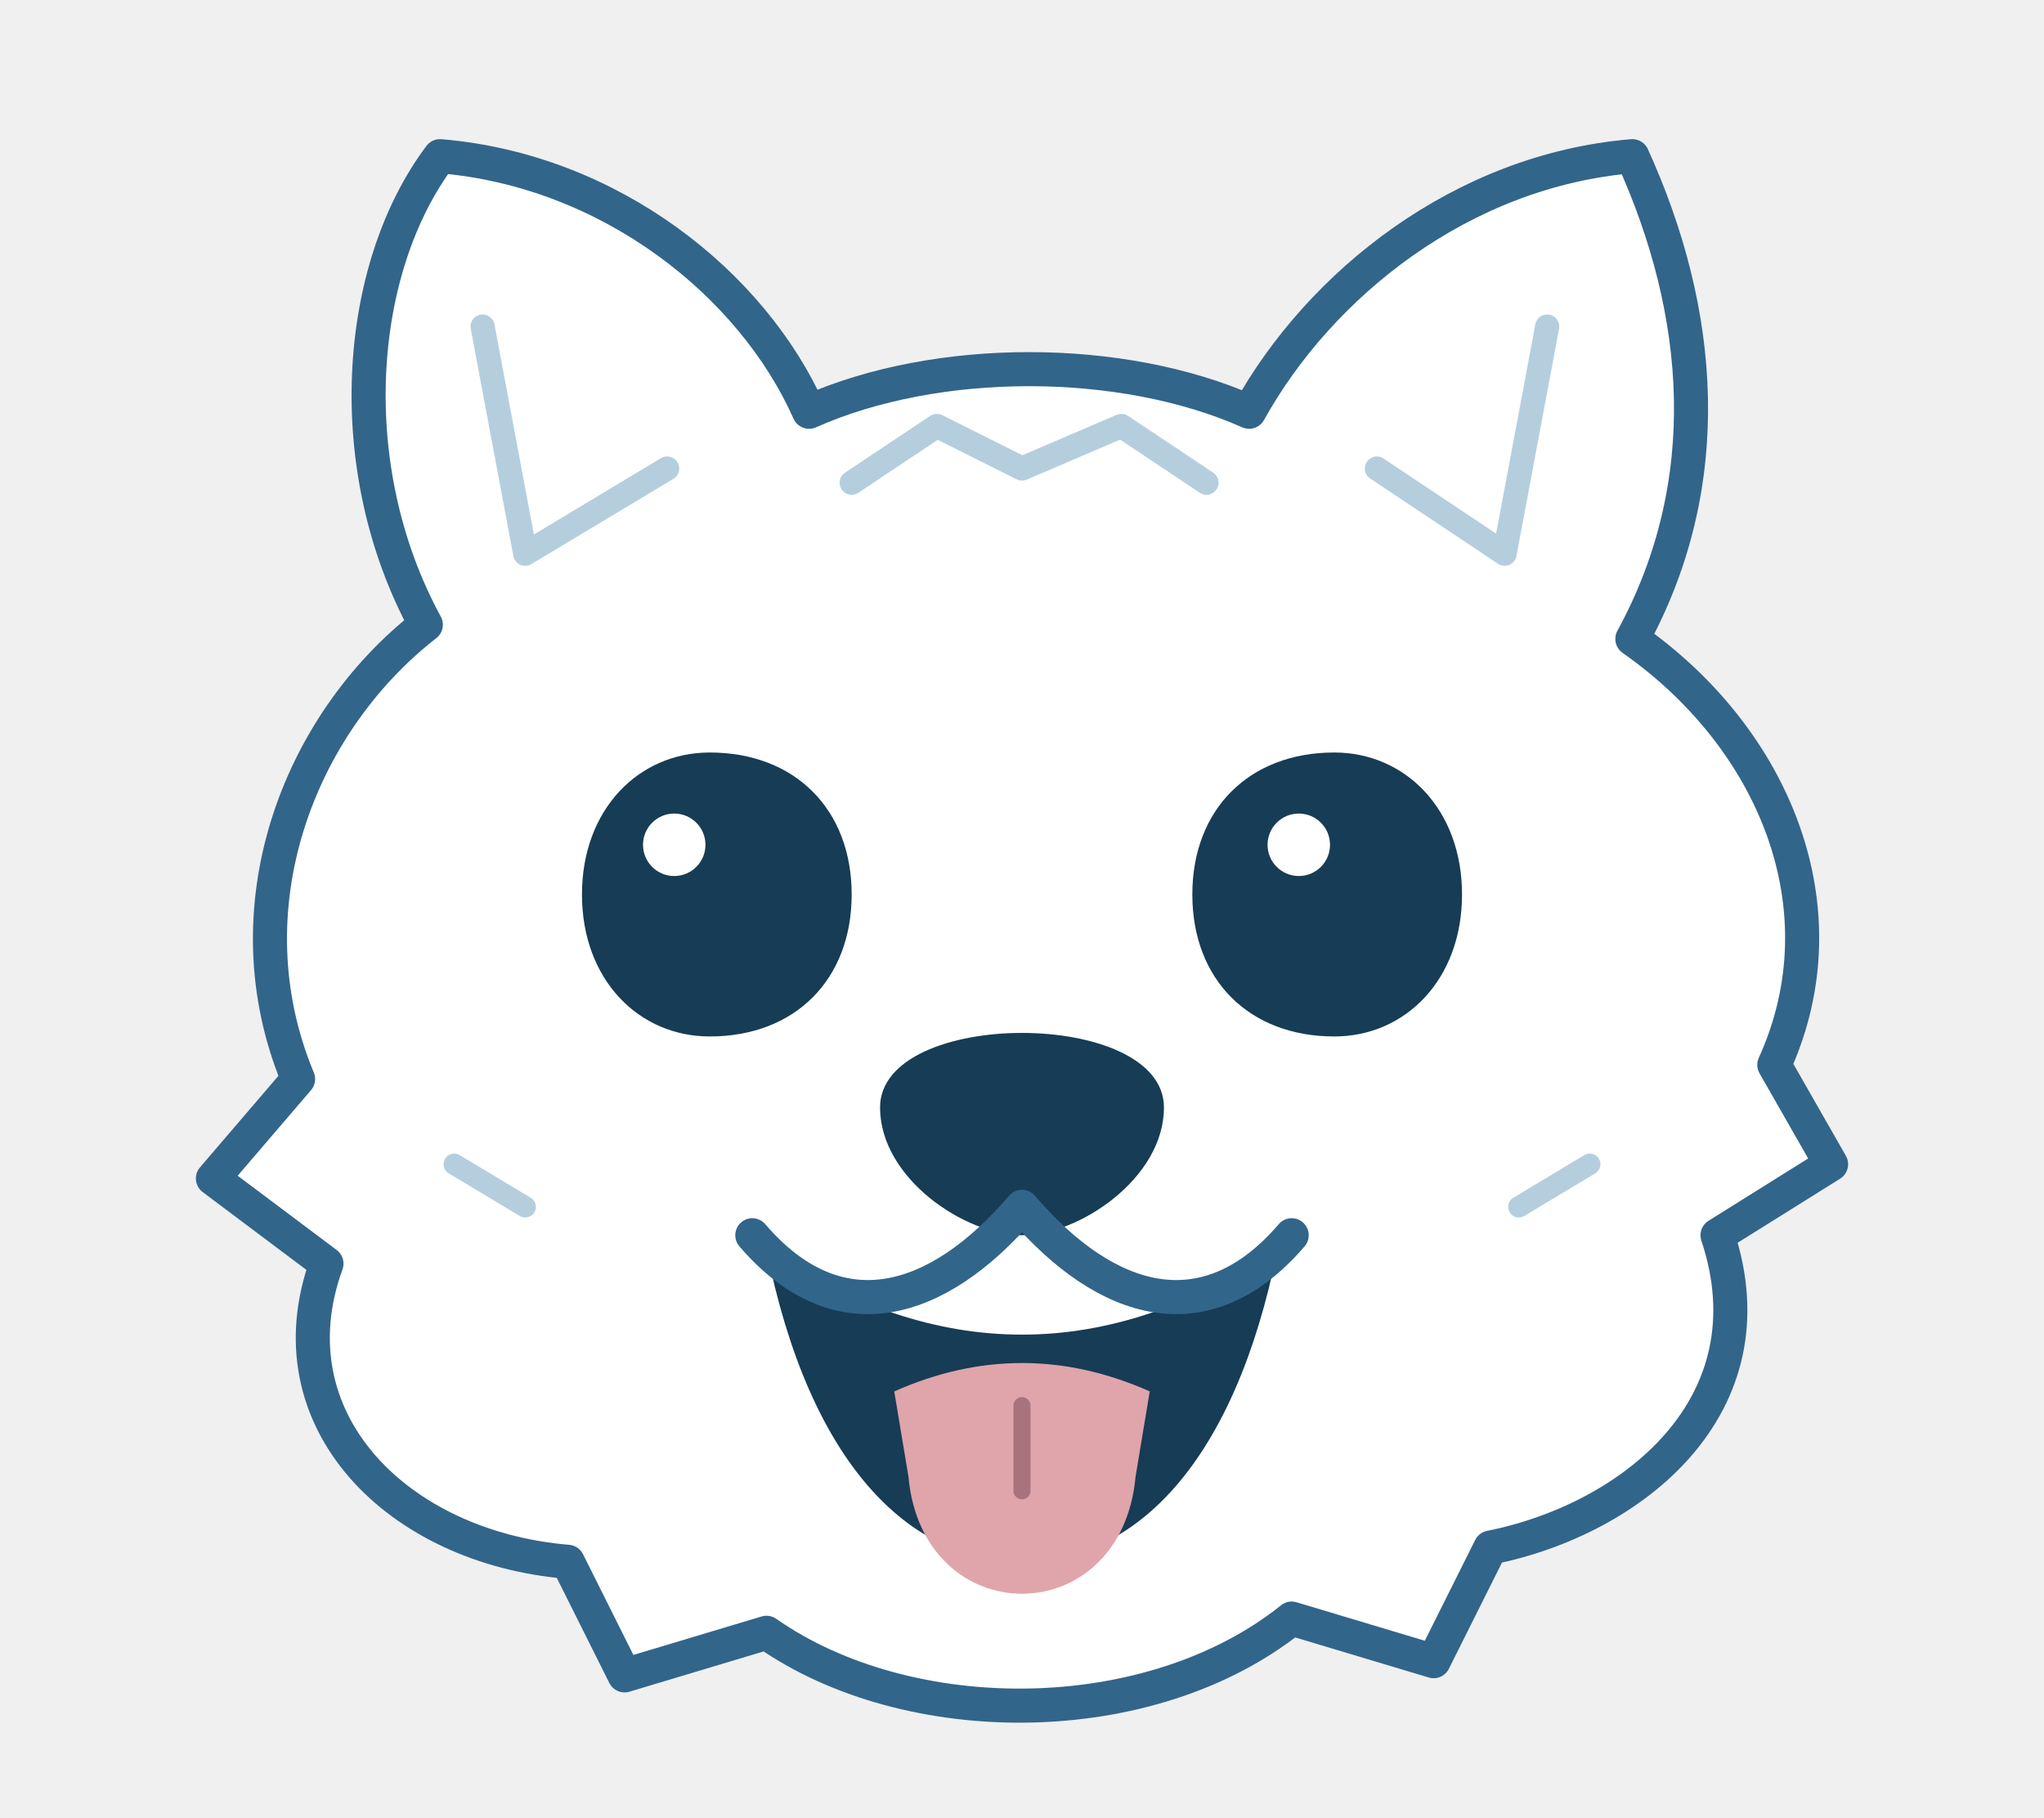
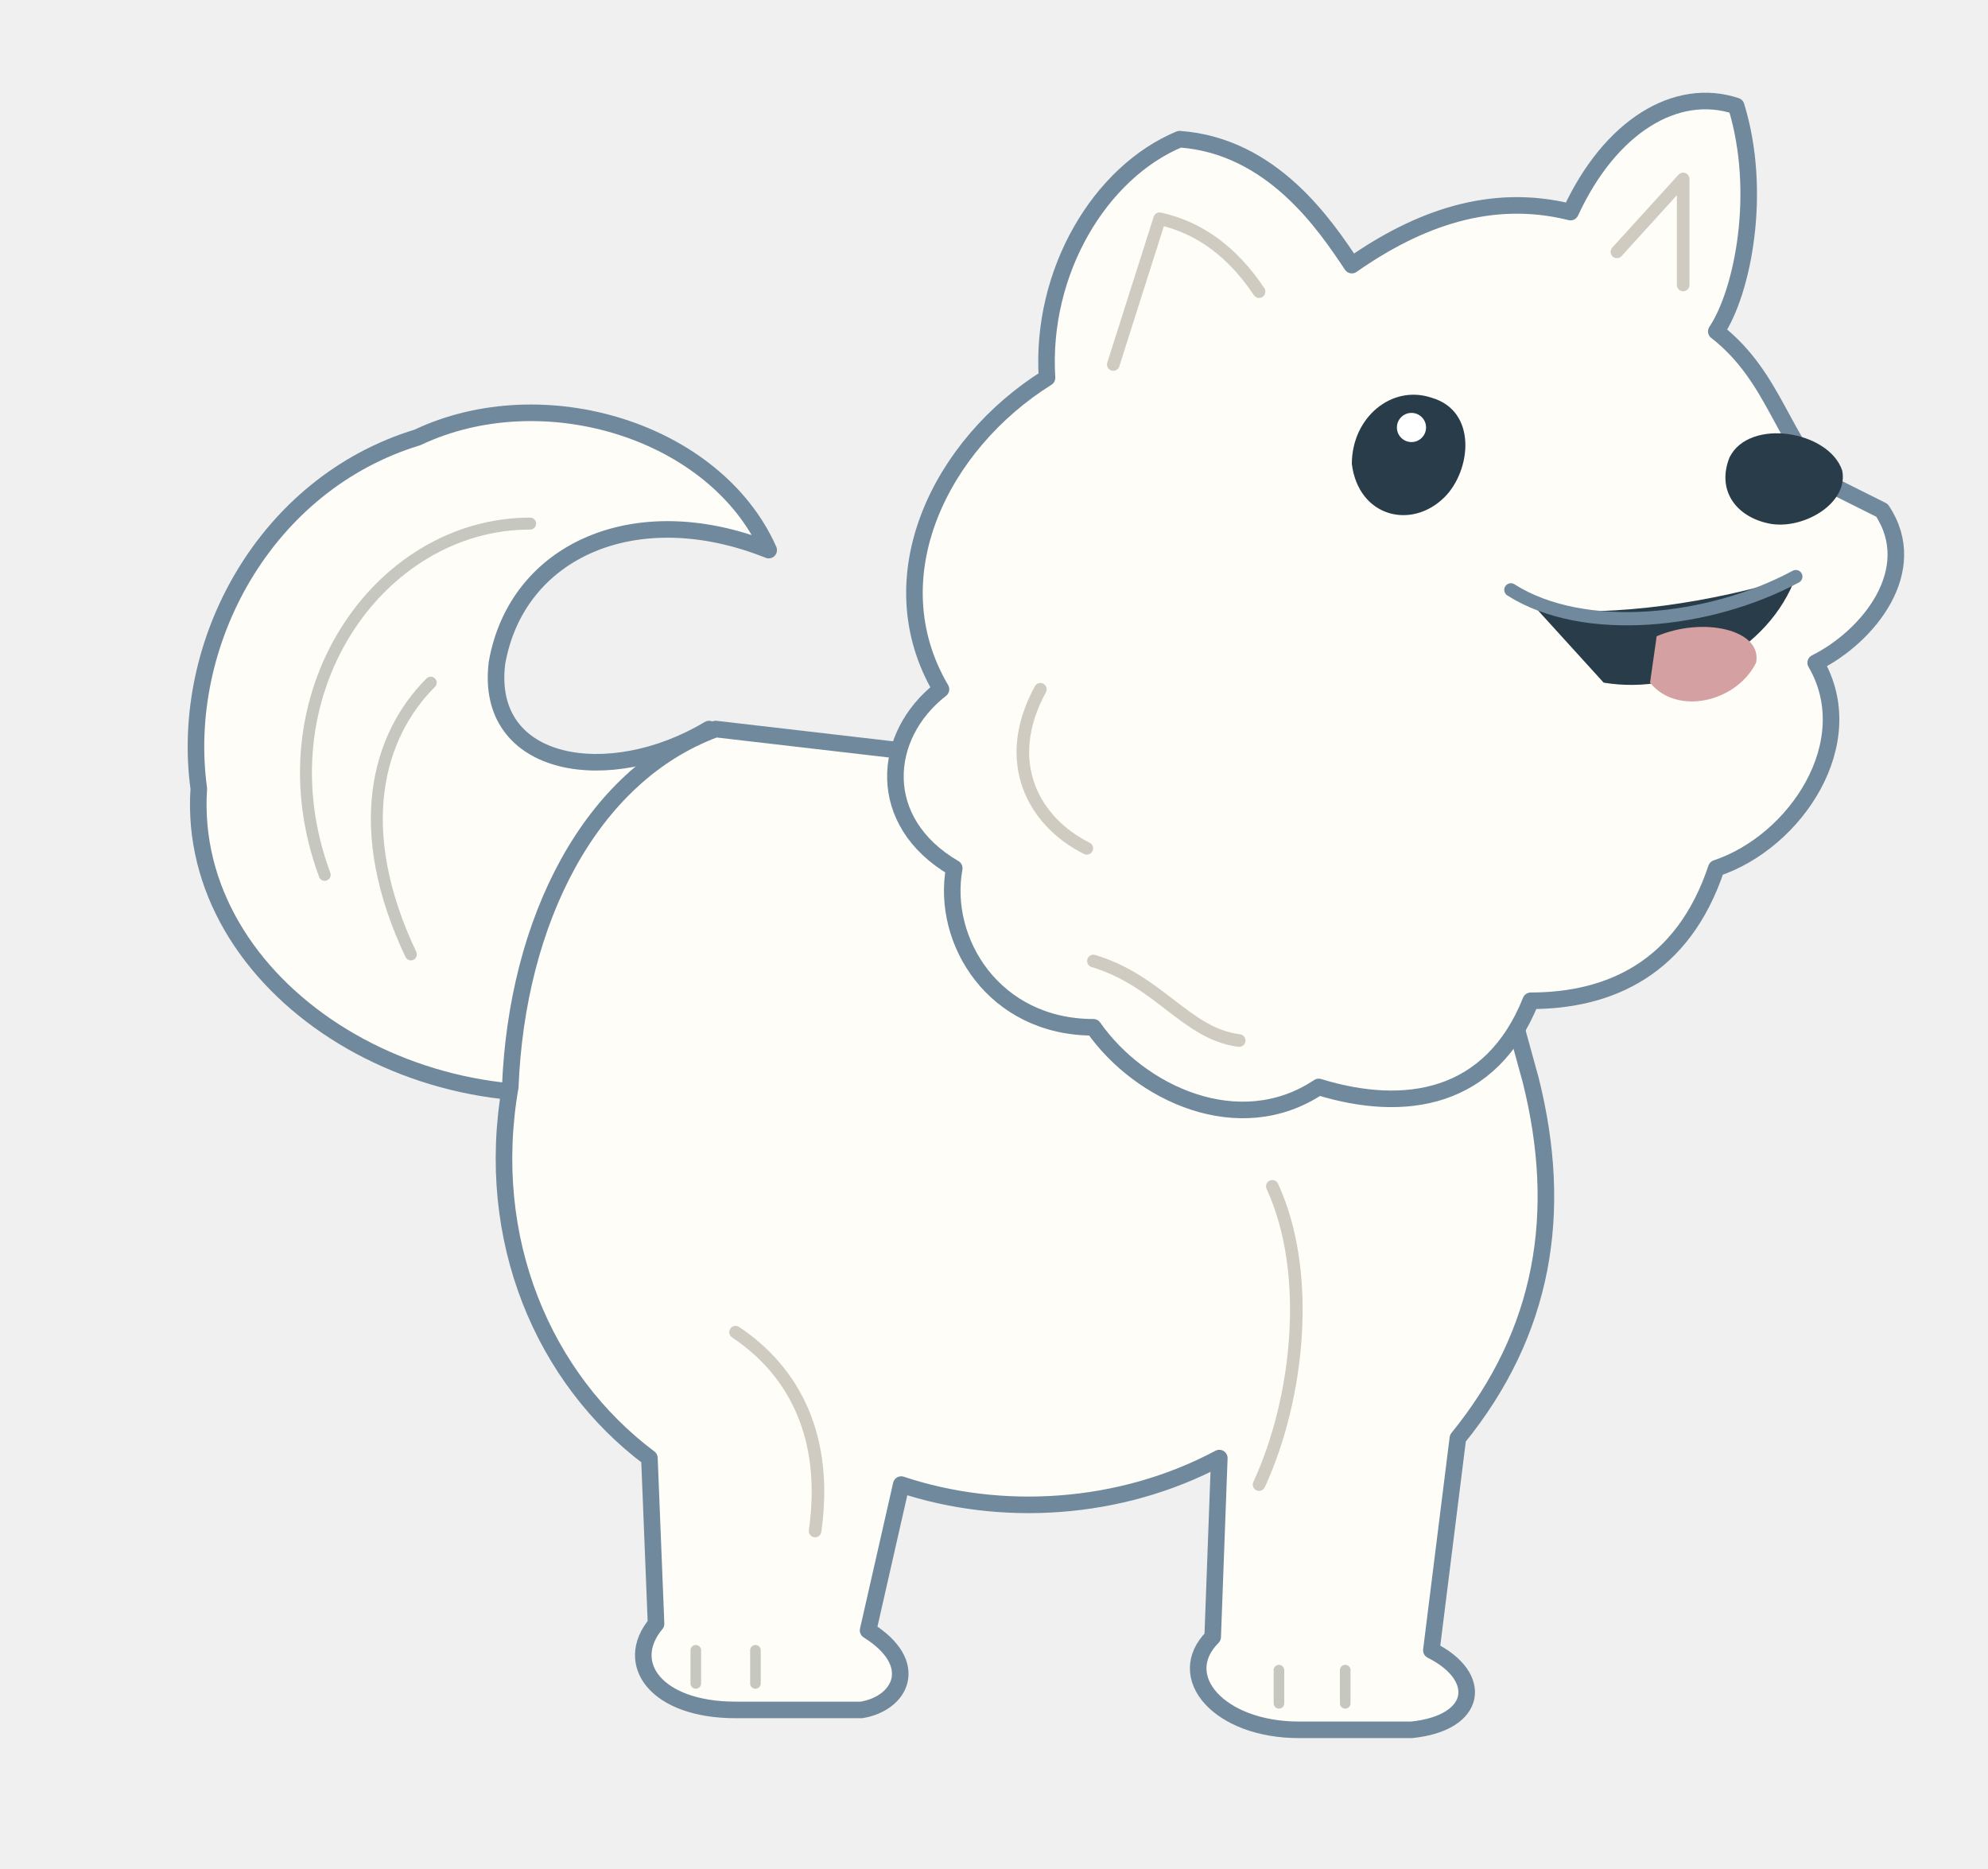
- <svg xmlns="http://www.w3.org/2000/svg" viewBox="0 0 144 128" fill="none">
-   <g stroke="#32658a" stroke-width="2.4" stroke-linecap="round" stroke-linejoin="round">
-     <path fill="#fff" d="M30 44C24 33 25 19 31 11C43 12 53 20 57 29C66 25 79 25 88 29C93 20 103 12 115 11C120 22 121 34 115 45C125 52 130 64 125 75L129 82L121 87C125 99 115 107 105 109L101 117L91 114C81 122 64 122 54 115L44 118L40 110C28 109 19 100 23 89L15 83L21 76C16 64 21 51 30 44Z" />
-     <path stroke="#b5cede" stroke-width="1.7" d="M34 23L37 39L47 33M109 23L106 39L97 33M60 34L66 30L72 33L79 30L85 34" />
-     <path fill="#173c55" stroke="none" d="M41 63C41 57 45 53 50 53C56 53 60 57 60 63C60 69 56 73 50 73C45 73 41 69 41 63ZM84 63C84 57 88 53 94 53C99 53 103 57 103 63C103 69 99 73 94 73C88 73 84 69 84 63Z" />
-     <circle cx="47.5" cy="59.5" r="2.2" fill="#fff" stroke="none" />
-     <circle cx="91.5" cy="59.5" r="2.2" fill="#fff" stroke="none" />
-     <path fill="#173c55" stroke="none" d="M62 78C62 71 82 71 82 78C82 83 76 87 72 87C68 87 62 83 62 78Z" />
-     <path fill="#173c55" stroke="none" d="M54 88Q72 100 90 88C87 103 80 110 72 110C64 110 57 103 54 88Z" />
-     <path fill="#dfa5aa" stroke="none" d="M63 98Q72 94 81 98L80 104C79 115 65 115 64 104Z" />
-     <path stroke="#a8737d" stroke-width="1.2" d="M72 99V105" />
-     <path d="M72 85C66 92 59 94 53 87M72 85C78 92 85 94 91 87" />
-     <path stroke="#b5cede" stroke-width="1.5" d="M32 82L37 85M107 85L112 82" />
+ <svg xmlns="http://www.w3.org/2000/svg" viewBox="0 0 300 282" fill="none">
+   <g stroke="#70899c" stroke-width="2.5" stroke-linecap="round" stroke-linejoin="round">
+     <path fill="#fffdf8" d="M98 163C64 172 28 149 30 119C27 97 40 73 63 66C82 57 108 65 116 83C96 75 78 83 75 100C73 116 92 119 107 110L121 134Z" />
+     <path stroke="#c6c7be" stroke-width="1.8" d="M49 132C39 105 57 79 80 79M62 144C53 125 57 111 65 103" />
+     <path fill="#fffdf8" d="M108 110C89 117 78 139 77 164C73 187 82 208 98 220L99 245C94 251 99 258 111 258L130 258C136 257 139 251 131 246L136 224C151 229 169 228 184 220L183 247C177 253 184 261 196 261L213 261C223 260 224 253 216 249L220 217C233 201 236 183 231 163L220 123Z" />
+     <path fill="#fffdf8" d="M142 104C132 87 142 67 158 57C157 41 166 26 178 21C192 22 200 34 204 40C214 33 225 29 237 32C243 19 253 13 262 16C266 29 263 44 259 50C268 57 269 67 276 73L284 77C290 86 282 96 274 100C281 112 271 127 259 131C254 146 243 151 231 151C225 166 212 168 199 164C187 172 172 165 165 155C150 155 142 142 144 131C132 124 133 111 142 104Z" />
+     <path stroke="#cfcbc0" stroke-width="1.9" d="M168 55L175 33Q184 35 190 44M244 38L254 27L254 43M157 104C151 115 156 124 164 128M165 145C175 148 179 156 187 157M192 179C198 192 196 211 190 224M111 201C120 207 125 217 123 231" />
+     <path fill="#293c49" stroke="none" d="M204 70C204 63 210 58 216 60C223 62 222 71 218 75C213 80 205 78 204 70Z" />
+     <circle cx="213" cy="64.5" r="2.2" fill="#fff" stroke="none" />
+     <path fill="#293c49" stroke="none" d="M261 69C264 63 276 65 278 71C279 76 272 80 267 79C262 78 259 74 261 69Z" />
+     <path fill="#293c49" stroke="none" d="M232 92C244 93 258 91 271 87C267 98 254 105 242 103Z" />
+     <path fill="#d4a0a2" stroke="none" d="M250 96C257 93 266 95 265 100C262 106 253 108 249 103Z" />
+     <path stroke-width="2" d="M228 89C239 96 258 94 271 87" />
+     <path stroke="#c6c7be" stroke-width="1.6" d="M105 249V254M114 249V254M193 252V257M203 252V257" />
  </g>
</svg>
